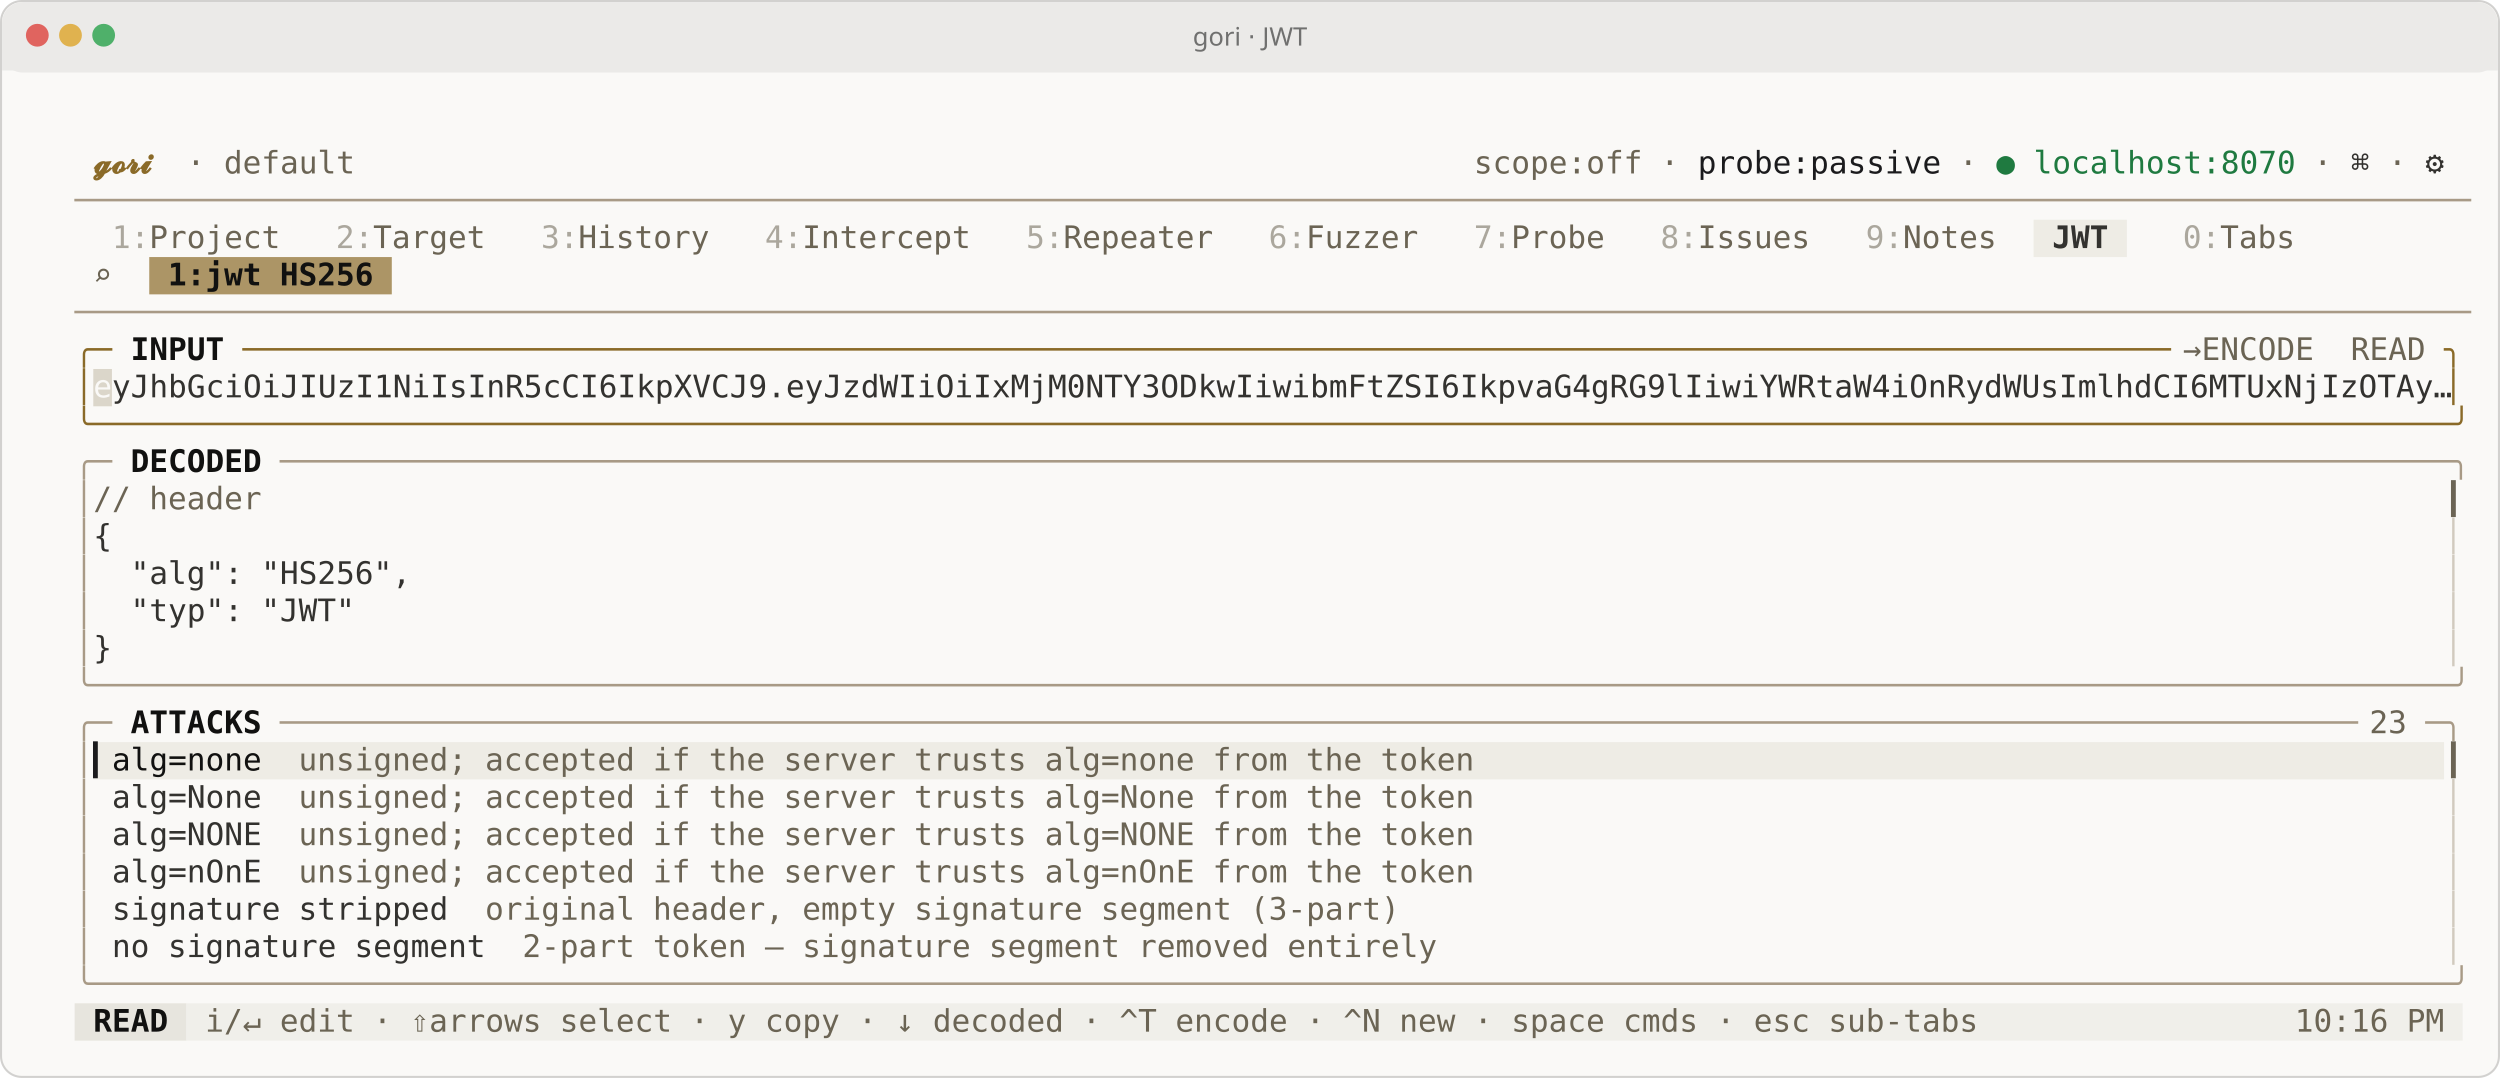
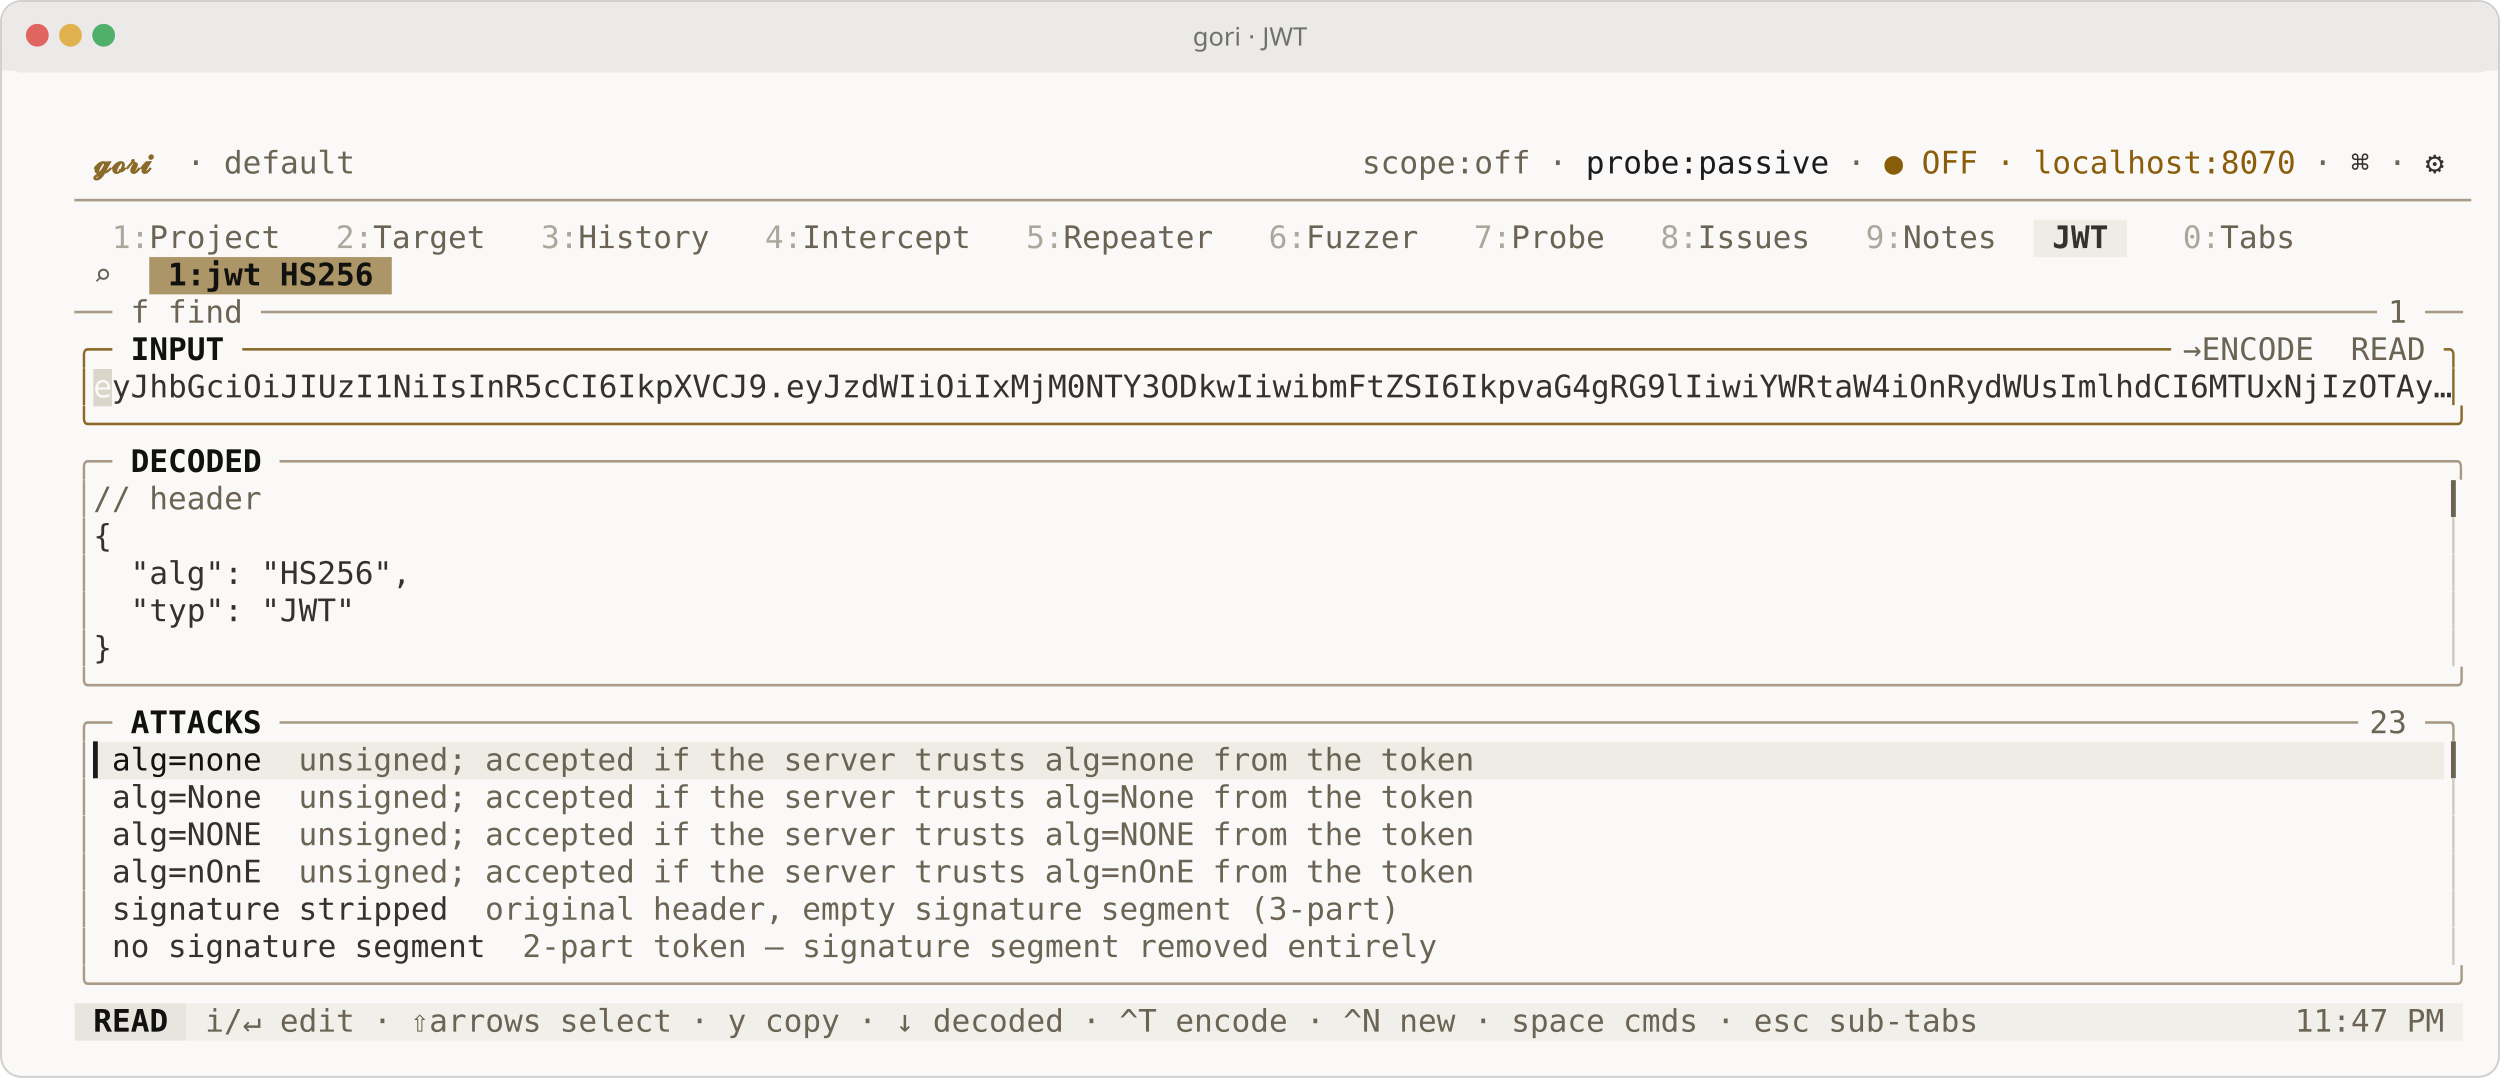
<svg xmlns="http://www.w3.org/2000/svg" width="1206" height="520" viewBox="0 0 1206.0 520.0" font-family="ui-monospace,'SF Mono','JetBrains Mono',Menlo,Consolas,monospace" font-size="15.0px" role="img" aria-label="gori · JWT">
  <rect x="0.5" y="0.5" width="1205.0" height="519.0" rx="10" ry="10" fill="#faf9f7" stroke="#d2d1cf" stroke-width="1" />
  <rect x="1" y="1" width="1204.0" height="34.0" rx="10" ry="10" fill="#ebeae8" />
  <rect x="1" y="24.0" width="1204.0" height="10" fill="#ebeae8" />
  <circle cx="18.0" cy="17.0" r="5.5" fill="#e0645f" />
  <circle cx="34.0" cy="17.0" r="5.5" fill="#e0b24f" />
  <circle cx="50.0" cy="17.0" r="5.5" fill="#4fb06a" />
  <text x="603.0" y="22.0" text-anchor="middle" fill="#70706f" font-family="'Apple Symbols','Segoe UI Symbol','Cambria Math','STIX Two Math','Noto Sans Math','DejaVu Sans',ui-monospace,'SF Mono','JetBrains Mono',Menlo,Consolas,monospace" font-size="12.3px">gori · JWT</text>
  <rect x="981.00" y="106.00" width="45.00" height="18.00" fill="#eeece5" />
  <rect x="72.00" y="124.00" width="117.00" height="18.00" fill="#ac9566" />
  <rect x="45.00" y="178.00" width="9.00" height="18.00" fill="#dbd6ca" />
  <rect x="45.00" y="358.00" width="1134.00" height="18.00" fill="#eeece5" />
  <rect x="36.00" y="484.00" width="54.00" height="18.00" fill="#e7e5de" />
  <rect x="90.00" y="484.00" width="1098.00" height="18.00" fill="#f0efea" />
  <text x="45.00" y="83.68" textLength="36.00" lengthAdjust="spacingAndGlyphs" fill="#8a6a28" font-weight="700" xml:space="preserve">𝓰𝓸𝓻𝓲</text>
  <text x="90.00" y="83.68" textLength="9.00" lengthAdjust="spacingAndGlyphs" fill="#6b6454" xml:space="preserve">·</text>
  <text x="108.00" y="83.68" textLength="63.00" lengthAdjust="spacingAndGlyphs" fill="#6b6454" xml:space="preserve">default</text>
-   <text x="711.00" y="83.68" textLength="81.00" lengthAdjust="spacingAndGlyphs" fill="#6b6454" xml:space="preserve">scope:off</text>
-   <text x="801.00" y="83.68" textLength="9.00" lengthAdjust="spacingAndGlyphs" fill="#6b6454" xml:space="preserve">·</text>
-   <text x="819.00" y="83.68" textLength="117.00" lengthAdjust="spacingAndGlyphs" fill="#1b1b1d" xml:space="preserve">probe:passive</text>
-   <text x="945.00" y="83.68" textLength="9.00" lengthAdjust="spacingAndGlyphs" fill="#6b6454" xml:space="preserve">·</text>
-   <text x="963.00" y="83.68" textLength="9.00" lengthAdjust="spacingAndGlyphs" fill="#1f7a40" xml:space="preserve">●</text>
-   <text x="981.00" y="83.68" textLength="126.00" lengthAdjust="spacingAndGlyphs" fill="#1f7a40" xml:space="preserve">localhost:8070</text>
+   <text x="657.00" y="83.68" textLength="81.00" lengthAdjust="spacingAndGlyphs" fill="#6b6454" xml:space="preserve">scope:off</text>
+   <text x="747.00" y="83.68" textLength="9.00" lengthAdjust="spacingAndGlyphs" fill="#6b6454" xml:space="preserve">·</text>
+   <text x="765.00" y="83.68" textLength="117.00" lengthAdjust="spacingAndGlyphs" fill="#1b1b1d" xml:space="preserve">probe:passive</text>
+   <text x="891.00" y="83.68" textLength="9.00" lengthAdjust="spacingAndGlyphs" fill="#6b6454" xml:space="preserve">·</text>
+   <text x="909.00" y="83.68" textLength="9.00" lengthAdjust="spacingAndGlyphs" fill="#8a5d0a" xml:space="preserve">●</text>
+   <text x="927.00" y="83.68" textLength="27.00" lengthAdjust="spacingAndGlyphs" fill="#8a5d0a" xml:space="preserve">OFF</text>
+   <text x="963.00" y="83.68" textLength="9.00" lengthAdjust="spacingAndGlyphs" fill="#8a5d0a" xml:space="preserve">·</text>
+   <text x="981.00" y="83.68" textLength="126.00" lengthAdjust="spacingAndGlyphs" fill="#8a5d0a" xml:space="preserve">localhost:8070</text>
  <text x="1116.00" y="83.68" textLength="9.00" lengthAdjust="spacingAndGlyphs" fill="#6b6454" xml:space="preserve">·</text>
  <text x="1134.00" y="83.68" textLength="9.00" lengthAdjust="spacingAndGlyphs" fill="#33322f" xml:space="preserve">⌘</text>
  <text x="1152.00" y="83.68" textLength="9.00" lengthAdjust="spacingAndGlyphs" fill="#6b6454" xml:space="preserve">·</text>
  <text x="1170.00" y="83.68" textLength="9.00" lengthAdjust="spacingAndGlyphs" fill="#33322f" xml:space="preserve">⚙</text>
  <text x="36.00" y="101.68" textLength="1152.00" lengthAdjust="spacingAndGlyphs" fill="#a89a86" xml:space="preserve">────────────────────────────────────────────────────────────────────────────────────────────────────────────────────────────────</text>
  <text x="54.00" y="119.68" textLength="18.00" lengthAdjust="spacingAndGlyphs" fill="#aba79d" xml:space="preserve">1:</text>
  <text x="72.00" y="119.68" textLength="63.00" lengthAdjust="spacingAndGlyphs" fill="#6b6454" xml:space="preserve">Project</text>
  <text x="162.00" y="119.68" textLength="18.00" lengthAdjust="spacingAndGlyphs" fill="#aba79d" xml:space="preserve">2:</text>
  <text x="180.00" y="119.68" textLength="54.00" lengthAdjust="spacingAndGlyphs" fill="#6b6454" xml:space="preserve">Target</text>
  <text x="261.00" y="119.68" textLength="18.00" lengthAdjust="spacingAndGlyphs" fill="#aba79d" xml:space="preserve">3:</text>
  <text x="279.00" y="119.68" textLength="63.00" lengthAdjust="spacingAndGlyphs" fill="#6b6454" xml:space="preserve">History</text>
  <text x="369.00" y="119.68" textLength="18.00" lengthAdjust="spacingAndGlyphs" fill="#aba79d" xml:space="preserve">4:</text>
  <text x="387.00" y="119.68" textLength="81.00" lengthAdjust="spacingAndGlyphs" fill="#6b6454" xml:space="preserve">Intercept</text>
  <text x="495.00" y="119.68" textLength="18.00" lengthAdjust="spacingAndGlyphs" fill="#aba79d" xml:space="preserve">5:</text>
  <text x="513.00" y="119.68" textLength="72.00" lengthAdjust="spacingAndGlyphs" fill="#6b6454" xml:space="preserve">Repeater</text>
  <text x="612.00" y="119.68" textLength="18.00" lengthAdjust="spacingAndGlyphs" fill="#aba79d" xml:space="preserve">6:</text>
  <text x="630.00" y="119.68" textLength="54.00" lengthAdjust="spacingAndGlyphs" fill="#6b6454" xml:space="preserve">Fuzzer</text>
  <text x="711.00" y="119.68" textLength="18.00" lengthAdjust="spacingAndGlyphs" fill="#aba79d" xml:space="preserve">7:</text>
  <text x="729.00" y="119.68" textLength="45.00" lengthAdjust="spacingAndGlyphs" fill="#6b6454" xml:space="preserve">Probe</text>
  <text x="801.00" y="119.68" textLength="18.00" lengthAdjust="spacingAndGlyphs" fill="#aba79d" xml:space="preserve">8:</text>
  <text x="819.00" y="119.68" textLength="54.00" lengthAdjust="spacingAndGlyphs" fill="#6b6454" xml:space="preserve">Issues</text>
  <text x="900.00" y="119.68" textLength="18.00" lengthAdjust="spacingAndGlyphs" fill="#aba79d" xml:space="preserve">9:</text>
  <text x="918.00" y="119.68" textLength="45.00" lengthAdjust="spacingAndGlyphs" fill="#6b6454" xml:space="preserve">Notes</text>
  <text x="990.00" y="119.68" textLength="27.00" lengthAdjust="spacingAndGlyphs" fill="#33322f" font-weight="700" xml:space="preserve">JWT</text>
  <text x="1053.00" y="119.68" textLength="18.00" lengthAdjust="spacingAndGlyphs" fill="#aba79d" xml:space="preserve">0:</text>
  <text x="1071.00" y="119.68" textLength="36.00" lengthAdjust="spacingAndGlyphs" fill="#6b6454" xml:space="preserve">Tabs</text>
  <text x="45.00" y="137.68" textLength="9.00" lengthAdjust="spacingAndGlyphs" fill="#6b6454" xml:space="preserve">⌕</text>
  <text x="81.00" y="137.68" textLength="45.00" lengthAdjust="spacingAndGlyphs" fill="#111110" font-weight="700" xml:space="preserve">1:jwt</text>
  <text x="135.00" y="137.68" textLength="45.00" lengthAdjust="spacingAndGlyphs" fill="#111110" font-weight="700" xml:space="preserve">HS256</text>
-   <text x="36.00" y="155.68" textLength="1152.00" lengthAdjust="spacingAndGlyphs" fill="#a89a86" xml:space="preserve">────────────────────────────────────────────────────────────────────────────────────────────────────────────────────────────────</text>
+   <text x="36.00" y="155.68" textLength="18.00" lengthAdjust="spacingAndGlyphs" fill="#a89a86" xml:space="preserve">──</text>
+   <text x="63.00" y="155.68" textLength="9.00" lengthAdjust="spacingAndGlyphs" fill="#6b6454" xml:space="preserve">f</text>
+   <text x="81.00" y="155.68" textLength="36.00" lengthAdjust="spacingAndGlyphs" fill="#6b6454" xml:space="preserve">find</text>
+   <text x="126.00" y="155.68" textLength="1017.00" lengthAdjust="spacingAndGlyphs" fill="#a89a86" xml:space="preserve">─────────────────────────────────────────────────────────────────────────────────────────────────────────────────</text>
+   <text x="1152.00" y="155.68" textLength="9.00" lengthAdjust="spacingAndGlyphs" fill="#6b6454" xml:space="preserve">1</text>
+   <text x="1170.00" y="155.68" textLength="18.00" lengthAdjust="spacingAndGlyphs" fill="#a89a86" xml:space="preserve">──</text>
  <text x="36.00" y="173.68" textLength="18.00" lengthAdjust="spacingAndGlyphs" fill="#8a6a28" xml:space="preserve">╭─</text>
  <text x="63.00" y="173.68" textLength="45.00" lengthAdjust="spacingAndGlyphs" fill="#111110" font-weight="700" xml:space="preserve">INPUT</text>
  <text x="117.00" y="173.68" textLength="927.00" lengthAdjust="spacingAndGlyphs" fill="#8a6a28" xml:space="preserve">───────────────────────────────────────────────────────────────────────────────────────────────────────</text>
  <text x="1053.00" y="173.68" textLength="63.00" lengthAdjust="spacingAndGlyphs" fill="#6b6454" xml:space="preserve">→ENCODE</text>
  <text x="1134.00" y="173.68" textLength="36.00" lengthAdjust="spacingAndGlyphs" fill="#6b6454" xml:space="preserve">READ</text>
  <text x="1179.00" y="173.68" textLength="9.00" lengthAdjust="spacingAndGlyphs" fill="#8a6a28" xml:space="preserve">╮</text>
  <text x="36.00" y="191.68" textLength="9.00" lengthAdjust="spacingAndGlyphs" fill="#8a6a28" xml:space="preserve">│</text>
  <text x="45.00" y="191.68" textLength="9.00" lengthAdjust="spacingAndGlyphs" fill="#faf9f7" xml:space="preserve">e</text>
  <text x="54.00" y="191.68" textLength="1125.00" lengthAdjust="spacingAndGlyphs" fill="#33322f" xml:space="preserve">yJhbGciOiJIUzI1NiIsInR5cCI6IkpXVCJ9.eyJzdWIiOiIxMjM0NTY3ODkwIiwibmFtZSI6IkpvaG4gRG9lIiwiYWRtaW4iOnRydWUsImlhdCI6MTUxNjIzOTAy…</text>
  <text x="1179.00" y="191.68" textLength="9.00" lengthAdjust="spacingAndGlyphs" fill="#8a6a28" xml:space="preserve">│</text>
  <text x="36.00" y="209.68" textLength="1152.00" lengthAdjust="spacingAndGlyphs" fill="#8a6a28" xml:space="preserve">╰──────────────────────────────────────────────────────────────────────────────────────────────────────────────────────────────╯</text>
  <text x="36.00" y="227.68" textLength="18.00" lengthAdjust="spacingAndGlyphs" fill="#a89a86" xml:space="preserve">╭─</text>
  <text x="63.00" y="227.68" textLength="63.00" lengthAdjust="spacingAndGlyphs" fill="#111110" font-weight="700" xml:space="preserve">DECODED</text>
  <text x="135.00" y="227.68" textLength="1053.00" lengthAdjust="spacingAndGlyphs" fill="#a89a86" xml:space="preserve">────────────────────────────────────────────────────────────────────────────────────────────────────────────────────╮</text>
  <text x="36.00" y="245.68" textLength="9.00" lengthAdjust="spacingAndGlyphs" fill="#a89a86" xml:space="preserve">│</text>
  <text x="45.00" y="245.68" textLength="18.00" lengthAdjust="spacingAndGlyphs" fill="#6b6454" xml:space="preserve">//</text>
  <text x="72.00" y="245.68" textLength="54.00" lengthAdjust="spacingAndGlyphs" fill="#6b6454" xml:space="preserve">header</text>
  <text x="1179.00" y="245.68" textLength="9.00" lengthAdjust="spacingAndGlyphs" fill="#6b6454" xml:space="preserve">┃</text>
  <text x="36.00" y="263.68" textLength="9.00" lengthAdjust="spacingAndGlyphs" fill="#a89a86" xml:space="preserve">│</text>
  <text x="45.00" y="263.68" textLength="9.00" lengthAdjust="spacingAndGlyphs" fill="#33322f" xml:space="preserve">{</text>
  <text x="1179.00" y="263.68" textLength="9.00" lengthAdjust="spacingAndGlyphs" fill="#d1cabe" xml:space="preserve">│</text>
  <text x="36.00" y="281.68" textLength="9.00" lengthAdjust="spacingAndGlyphs" fill="#a89a86" xml:space="preserve">│</text>
  <text x="63.00" y="281.68" textLength="54.00" lengthAdjust="spacingAndGlyphs" fill="#33322f" xml:space="preserve">"alg":</text>
  <text x="126.00" y="281.68" textLength="72.00" lengthAdjust="spacingAndGlyphs" fill="#33322f" xml:space="preserve">"HS256",</text>
  <text x="1179.00" y="281.68" textLength="9.00" lengthAdjust="spacingAndGlyphs" fill="#d1cabe" xml:space="preserve">│</text>
  <text x="36.00" y="299.68" textLength="9.00" lengthAdjust="spacingAndGlyphs" fill="#a89a86" xml:space="preserve">│</text>
  <text x="63.00" y="299.68" textLength="54.00" lengthAdjust="spacingAndGlyphs" fill="#33322f" xml:space="preserve">"typ":</text>
  <text x="126.00" y="299.68" textLength="45.00" lengthAdjust="spacingAndGlyphs" fill="#33322f" xml:space="preserve">"JWT"</text>
  <text x="1179.00" y="299.68" textLength="9.00" lengthAdjust="spacingAndGlyphs" fill="#d1cabe" xml:space="preserve">│</text>
  <text x="36.00" y="317.68" textLength="9.00" lengthAdjust="spacingAndGlyphs" fill="#a89a86" xml:space="preserve">│</text>
  <text x="45.00" y="317.68" textLength="9.00" lengthAdjust="spacingAndGlyphs" fill="#33322f" xml:space="preserve">}</text>
  <text x="1179.00" y="317.68" textLength="9.00" lengthAdjust="spacingAndGlyphs" fill="#d1cabe" xml:space="preserve">│</text>
  <text x="36.00" y="335.68" textLength="1152.00" lengthAdjust="spacingAndGlyphs" fill="#a89a86" xml:space="preserve">╰──────────────────────────────────────────────────────────────────────────────────────────────────────────────────────────────╯</text>
  <text x="36.00" y="353.68" textLength="18.00" lengthAdjust="spacingAndGlyphs" fill="#a89a86" xml:space="preserve">╭─</text>
  <text x="63.00" y="353.68" textLength="63.00" lengthAdjust="spacingAndGlyphs" fill="#111110" font-weight="700" xml:space="preserve">ATTACKS</text>
  <text x="135.00" y="353.68" textLength="999.00" lengthAdjust="spacingAndGlyphs" fill="#a89a86" xml:space="preserve">───────────────────────────────────────────────────────────────────────────────────────────────────────────────</text>
  <text x="1143.00" y="353.68" textLength="18.00" lengthAdjust="spacingAndGlyphs" fill="#6b6454" xml:space="preserve">23</text>
  <text x="1170.00" y="353.68" textLength="18.00" lengthAdjust="spacingAndGlyphs" fill="#a89a86" xml:space="preserve">─╮</text>
  <text x="36.00" y="371.68" textLength="9.00" lengthAdjust="spacingAndGlyphs" fill="#a89a86" xml:space="preserve">│</text>
  <text x="45.00" y="371.68" textLength="9.00" lengthAdjust="spacingAndGlyphs" fill="#1b1b1d" xml:space="preserve">▎</text>
  <text x="54.00" y="371.68" textLength="72.00" lengthAdjust="spacingAndGlyphs" fill="#111110" xml:space="preserve">alg=none</text>
  <text x="144.00" y="371.68" textLength="81.00" lengthAdjust="spacingAndGlyphs" fill="#6b6454" xml:space="preserve">unsigned;</text>
  <text x="234.00" y="371.68" textLength="72.00" lengthAdjust="spacingAndGlyphs" fill="#6b6454" xml:space="preserve">accepted</text>
  <text x="315.00" y="371.68" textLength="18.00" lengthAdjust="spacingAndGlyphs" fill="#6b6454" xml:space="preserve">if</text>
  <text x="342.00" y="371.68" textLength="27.00" lengthAdjust="spacingAndGlyphs" fill="#6b6454" xml:space="preserve">the</text>
  <text x="378.00" y="371.68" textLength="54.00" lengthAdjust="spacingAndGlyphs" fill="#6b6454" xml:space="preserve">server</text>
  <text x="441.00" y="371.68" textLength="54.00" lengthAdjust="spacingAndGlyphs" fill="#6b6454" xml:space="preserve">trusts</text>
  <text x="504.00" y="371.68" textLength="72.00" lengthAdjust="spacingAndGlyphs" fill="#6b6454" xml:space="preserve">alg=none</text>
  <text x="585.00" y="371.68" textLength="36.00" lengthAdjust="spacingAndGlyphs" fill="#6b6454" xml:space="preserve">from</text>
  <text x="630.00" y="371.68" textLength="27.00" lengthAdjust="spacingAndGlyphs" fill="#6b6454" xml:space="preserve">the</text>
  <text x="666.00" y="371.68" textLength="45.00" lengthAdjust="spacingAndGlyphs" fill="#6b6454" xml:space="preserve">token</text>
  <text x="1179.00" y="371.68" textLength="9.00" lengthAdjust="spacingAndGlyphs" fill="#6b6454" xml:space="preserve">┃</text>
  <text x="36.00" y="389.68" textLength="9.00" lengthAdjust="spacingAndGlyphs" fill="#a89a86" xml:space="preserve">│</text>
  <text x="54.00" y="389.68" textLength="72.00" lengthAdjust="spacingAndGlyphs" fill="#33322f" xml:space="preserve">alg=None</text>
  <text x="144.00" y="389.68" textLength="81.00" lengthAdjust="spacingAndGlyphs" fill="#6b6454" xml:space="preserve">unsigned;</text>
  <text x="234.00" y="389.68" textLength="72.00" lengthAdjust="spacingAndGlyphs" fill="#6b6454" xml:space="preserve">accepted</text>
  <text x="315.00" y="389.68" textLength="18.00" lengthAdjust="spacingAndGlyphs" fill="#6b6454" xml:space="preserve">if</text>
  <text x="342.00" y="389.68" textLength="27.00" lengthAdjust="spacingAndGlyphs" fill="#6b6454" xml:space="preserve">the</text>
  <text x="378.00" y="389.68" textLength="54.00" lengthAdjust="spacingAndGlyphs" fill="#6b6454" xml:space="preserve">server</text>
  <text x="441.00" y="389.68" textLength="54.00" lengthAdjust="spacingAndGlyphs" fill="#6b6454" xml:space="preserve">trusts</text>
  <text x="504.00" y="389.68" textLength="72.00" lengthAdjust="spacingAndGlyphs" fill="#6b6454" xml:space="preserve">alg=None</text>
  <text x="585.00" y="389.68" textLength="36.00" lengthAdjust="spacingAndGlyphs" fill="#6b6454" xml:space="preserve">from</text>
  <text x="630.00" y="389.68" textLength="27.00" lengthAdjust="spacingAndGlyphs" fill="#6b6454" xml:space="preserve">the</text>
  <text x="666.00" y="389.68" textLength="45.00" lengthAdjust="spacingAndGlyphs" fill="#6b6454" xml:space="preserve">token</text>
  <text x="1179.00" y="389.68" textLength="9.00" lengthAdjust="spacingAndGlyphs" fill="#d1cabe" xml:space="preserve">│</text>
  <text x="36.00" y="407.68" textLength="9.00" lengthAdjust="spacingAndGlyphs" fill="#a89a86" xml:space="preserve">│</text>
  <text x="54.00" y="407.68" textLength="72.00" lengthAdjust="spacingAndGlyphs" fill="#33322f" xml:space="preserve">alg=NONE</text>
  <text x="144.00" y="407.68" textLength="81.00" lengthAdjust="spacingAndGlyphs" fill="#6b6454" xml:space="preserve">unsigned;</text>
  <text x="234.00" y="407.68" textLength="72.00" lengthAdjust="spacingAndGlyphs" fill="#6b6454" xml:space="preserve">accepted</text>
  <text x="315.00" y="407.68" textLength="18.00" lengthAdjust="spacingAndGlyphs" fill="#6b6454" xml:space="preserve">if</text>
  <text x="342.00" y="407.68" textLength="27.00" lengthAdjust="spacingAndGlyphs" fill="#6b6454" xml:space="preserve">the</text>
  <text x="378.00" y="407.68" textLength="54.00" lengthAdjust="spacingAndGlyphs" fill="#6b6454" xml:space="preserve">server</text>
  <text x="441.00" y="407.68" textLength="54.00" lengthAdjust="spacingAndGlyphs" fill="#6b6454" xml:space="preserve">trusts</text>
  <text x="504.00" y="407.68" textLength="72.00" lengthAdjust="spacingAndGlyphs" fill="#6b6454" xml:space="preserve">alg=NONE</text>
  <text x="585.00" y="407.68" textLength="36.00" lengthAdjust="spacingAndGlyphs" fill="#6b6454" xml:space="preserve">from</text>
  <text x="630.00" y="407.68" textLength="27.00" lengthAdjust="spacingAndGlyphs" fill="#6b6454" xml:space="preserve">the</text>
  <text x="666.00" y="407.68" textLength="45.00" lengthAdjust="spacingAndGlyphs" fill="#6b6454" xml:space="preserve">token</text>
  <text x="1179.00" y="407.68" textLength="9.00" lengthAdjust="spacingAndGlyphs" fill="#d1cabe" xml:space="preserve">│</text>
  <text x="36.00" y="425.68" textLength="9.00" lengthAdjust="spacingAndGlyphs" fill="#a89a86" xml:space="preserve">│</text>
  <text x="54.00" y="425.68" textLength="72.00" lengthAdjust="spacingAndGlyphs" fill="#33322f" xml:space="preserve">alg=nOnE</text>
  <text x="144.00" y="425.68" textLength="81.00" lengthAdjust="spacingAndGlyphs" fill="#6b6454" xml:space="preserve">unsigned;</text>
  <text x="234.00" y="425.68" textLength="72.00" lengthAdjust="spacingAndGlyphs" fill="#6b6454" xml:space="preserve">accepted</text>
  <text x="315.00" y="425.68" textLength="18.00" lengthAdjust="spacingAndGlyphs" fill="#6b6454" xml:space="preserve">if</text>
  <text x="342.00" y="425.68" textLength="27.00" lengthAdjust="spacingAndGlyphs" fill="#6b6454" xml:space="preserve">the</text>
  <text x="378.00" y="425.68" textLength="54.00" lengthAdjust="spacingAndGlyphs" fill="#6b6454" xml:space="preserve">server</text>
  <text x="441.00" y="425.68" textLength="54.00" lengthAdjust="spacingAndGlyphs" fill="#6b6454" xml:space="preserve">trusts</text>
  <text x="504.00" y="425.68" textLength="72.00" lengthAdjust="spacingAndGlyphs" fill="#6b6454" xml:space="preserve">alg=nOnE</text>
  <text x="585.00" y="425.68" textLength="36.00" lengthAdjust="spacingAndGlyphs" fill="#6b6454" xml:space="preserve">from</text>
  <text x="630.00" y="425.68" textLength="27.00" lengthAdjust="spacingAndGlyphs" fill="#6b6454" xml:space="preserve">the</text>
  <text x="666.00" y="425.68" textLength="45.00" lengthAdjust="spacingAndGlyphs" fill="#6b6454" xml:space="preserve">token</text>
  <text x="1179.00" y="425.68" textLength="9.00" lengthAdjust="spacingAndGlyphs" fill="#d1cabe" xml:space="preserve">│</text>
  <text x="36.00" y="443.68" textLength="9.00" lengthAdjust="spacingAndGlyphs" fill="#a89a86" xml:space="preserve">│</text>
  <text x="54.00" y="443.68" textLength="81.00" lengthAdjust="spacingAndGlyphs" fill="#33322f" xml:space="preserve">signature</text>
  <text x="144.00" y="443.68" textLength="72.00" lengthAdjust="spacingAndGlyphs" fill="#33322f" xml:space="preserve">stripped</text>
  <text x="234.00" y="443.68" textLength="72.00" lengthAdjust="spacingAndGlyphs" fill="#6b6454" xml:space="preserve">original</text>
  <text x="315.00" y="443.68" textLength="63.00" lengthAdjust="spacingAndGlyphs" fill="#6b6454" xml:space="preserve">header,</text>
  <text x="387.00" y="443.68" textLength="45.00" lengthAdjust="spacingAndGlyphs" fill="#6b6454" xml:space="preserve">empty</text>
  <text x="441.00" y="443.68" textLength="81.00" lengthAdjust="spacingAndGlyphs" fill="#6b6454" xml:space="preserve">signature</text>
  <text x="531.00" y="443.68" textLength="63.00" lengthAdjust="spacingAndGlyphs" fill="#6b6454" xml:space="preserve">segment</text>
  <text x="603.00" y="443.68" textLength="72.00" lengthAdjust="spacingAndGlyphs" fill="#6b6454" xml:space="preserve">(3-part)</text>
  <text x="1179.00" y="443.68" textLength="9.00" lengthAdjust="spacingAndGlyphs" fill="#d1cabe" xml:space="preserve">│</text>
  <text x="36.00" y="461.68" textLength="9.00" lengthAdjust="spacingAndGlyphs" fill="#a89a86" xml:space="preserve">│</text>
  <text x="54.00" y="461.68" textLength="18.00" lengthAdjust="spacingAndGlyphs" fill="#33322f" xml:space="preserve">no</text>
  <text x="81.00" y="461.68" textLength="81.00" lengthAdjust="spacingAndGlyphs" fill="#33322f" xml:space="preserve">signature</text>
  <text x="171.00" y="461.68" textLength="63.00" lengthAdjust="spacingAndGlyphs" fill="#33322f" xml:space="preserve">segment</text>
  <text x="252.00" y="461.68" textLength="54.00" lengthAdjust="spacingAndGlyphs" fill="#6b6454" xml:space="preserve">2-part</text>
  <text x="315.00" y="461.68" textLength="45.00" lengthAdjust="spacingAndGlyphs" fill="#6b6454" xml:space="preserve">token</text>
  <text x="369.00" y="461.68" textLength="9.00" lengthAdjust="spacingAndGlyphs" fill="#6b6454" xml:space="preserve">—</text>
  <text x="387.00" y="461.68" textLength="81.00" lengthAdjust="spacingAndGlyphs" fill="#6b6454" xml:space="preserve">signature</text>
  <text x="477.00" y="461.68" textLength="63.00" lengthAdjust="spacingAndGlyphs" fill="#6b6454" xml:space="preserve">segment</text>
  <text x="549.00" y="461.68" textLength="63.00" lengthAdjust="spacingAndGlyphs" fill="#6b6454" xml:space="preserve">removed</text>
  <text x="621.00" y="461.68" textLength="72.00" lengthAdjust="spacingAndGlyphs" fill="#6b6454" xml:space="preserve">entirely</text>
  <text x="1179.00" y="461.68" textLength="9.00" lengthAdjust="spacingAndGlyphs" fill="#d1cabe" xml:space="preserve">│</text>
  <text x="36.00" y="479.68" textLength="1152.00" lengthAdjust="spacingAndGlyphs" fill="#a89a86" xml:space="preserve">╰──────────────────────────────────────────────────────────────────────────────────────────────────────────────────────────────╯</text>
  <text x="45.00" y="497.68" textLength="36.00" lengthAdjust="spacingAndGlyphs" fill="#111110" font-weight="700" xml:space="preserve">READ</text>
  <text x="99.00" y="497.68" textLength="27.00" lengthAdjust="spacingAndGlyphs" fill="#6b6454" xml:space="preserve">i/↵</text>
  <text x="135.00" y="497.68" textLength="36.00" lengthAdjust="spacingAndGlyphs" fill="#6b6454" xml:space="preserve">edit</text>
  <text x="180.00" y="497.68" textLength="9.00" lengthAdjust="spacingAndGlyphs" fill="#6b6454" xml:space="preserve">·</text>
  <text x="198.00" y="497.68" textLength="63.00" lengthAdjust="spacingAndGlyphs" fill="#6b6454" xml:space="preserve">⇧arrows</text>
  <text x="270.00" y="497.68" textLength="54.00" lengthAdjust="spacingAndGlyphs" fill="#6b6454" xml:space="preserve">select</text>
  <text x="333.00" y="497.68" textLength="9.00" lengthAdjust="spacingAndGlyphs" fill="#6b6454" xml:space="preserve">·</text>
  <text x="351.00" y="497.68" textLength="9.00" lengthAdjust="spacingAndGlyphs" fill="#6b6454" xml:space="preserve">y</text>
  <text x="369.00" y="497.68" textLength="36.00" lengthAdjust="spacingAndGlyphs" fill="#6b6454" xml:space="preserve">copy</text>
  <text x="414.00" y="497.68" textLength="9.00" lengthAdjust="spacingAndGlyphs" fill="#6b6454" xml:space="preserve">·</text>
  <text x="432.00" y="497.68" textLength="9.00" lengthAdjust="spacingAndGlyphs" fill="#6b6454" xml:space="preserve">↓</text>
  <text x="450.00" y="497.68" textLength="63.00" lengthAdjust="spacingAndGlyphs" fill="#6b6454" xml:space="preserve">decoded</text>
  <text x="522.00" y="497.68" textLength="9.00" lengthAdjust="spacingAndGlyphs" fill="#6b6454" xml:space="preserve">·</text>
  <text x="540.00" y="497.68" textLength="18.00" lengthAdjust="spacingAndGlyphs" fill="#6b6454" xml:space="preserve">^T</text>
  <text x="567.00" y="497.68" textLength="54.00" lengthAdjust="spacingAndGlyphs" fill="#6b6454" xml:space="preserve">encode</text>
  <text x="630.00" y="497.68" textLength="9.00" lengthAdjust="spacingAndGlyphs" fill="#6b6454" xml:space="preserve">·</text>
  <text x="648.00" y="497.68" textLength="18.00" lengthAdjust="spacingAndGlyphs" fill="#6b6454" xml:space="preserve">^N</text>
  <text x="675.00" y="497.68" textLength="27.00" lengthAdjust="spacingAndGlyphs" fill="#6b6454" xml:space="preserve">new</text>
  <text x="711.00" y="497.68" textLength="9.00" lengthAdjust="spacingAndGlyphs" fill="#6b6454" xml:space="preserve">·</text>
  <text x="729.00" y="497.68" textLength="45.00" lengthAdjust="spacingAndGlyphs" fill="#6b6454" xml:space="preserve">space</text>
  <text x="783.00" y="497.68" textLength="36.00" lengthAdjust="spacingAndGlyphs" fill="#6b6454" xml:space="preserve">cmds</text>
  <text x="828.00" y="497.68" textLength="9.00" lengthAdjust="spacingAndGlyphs" fill="#6b6454" xml:space="preserve">·</text>
  <text x="846.00" y="497.68" textLength="27.00" lengthAdjust="spacingAndGlyphs" fill="#6b6454" xml:space="preserve">esc</text>
  <text x="882.00" y="497.68" textLength="72.00" lengthAdjust="spacingAndGlyphs" fill="#6b6454" xml:space="preserve">sub-tabs</text>
-   <text x="1107.00" y="497.68" textLength="45.00" lengthAdjust="spacingAndGlyphs" fill="#6b6454" xml:space="preserve">10:16</text>
+   <text x="1107.00" y="497.68" textLength="45.00" lengthAdjust="spacingAndGlyphs" fill="#6b6454" xml:space="preserve">11:47</text>
  <text x="1161.00" y="497.68" textLength="18.00" lengthAdjust="spacingAndGlyphs" fill="#6b6454" xml:space="preserve">PM</text>
</svg>
